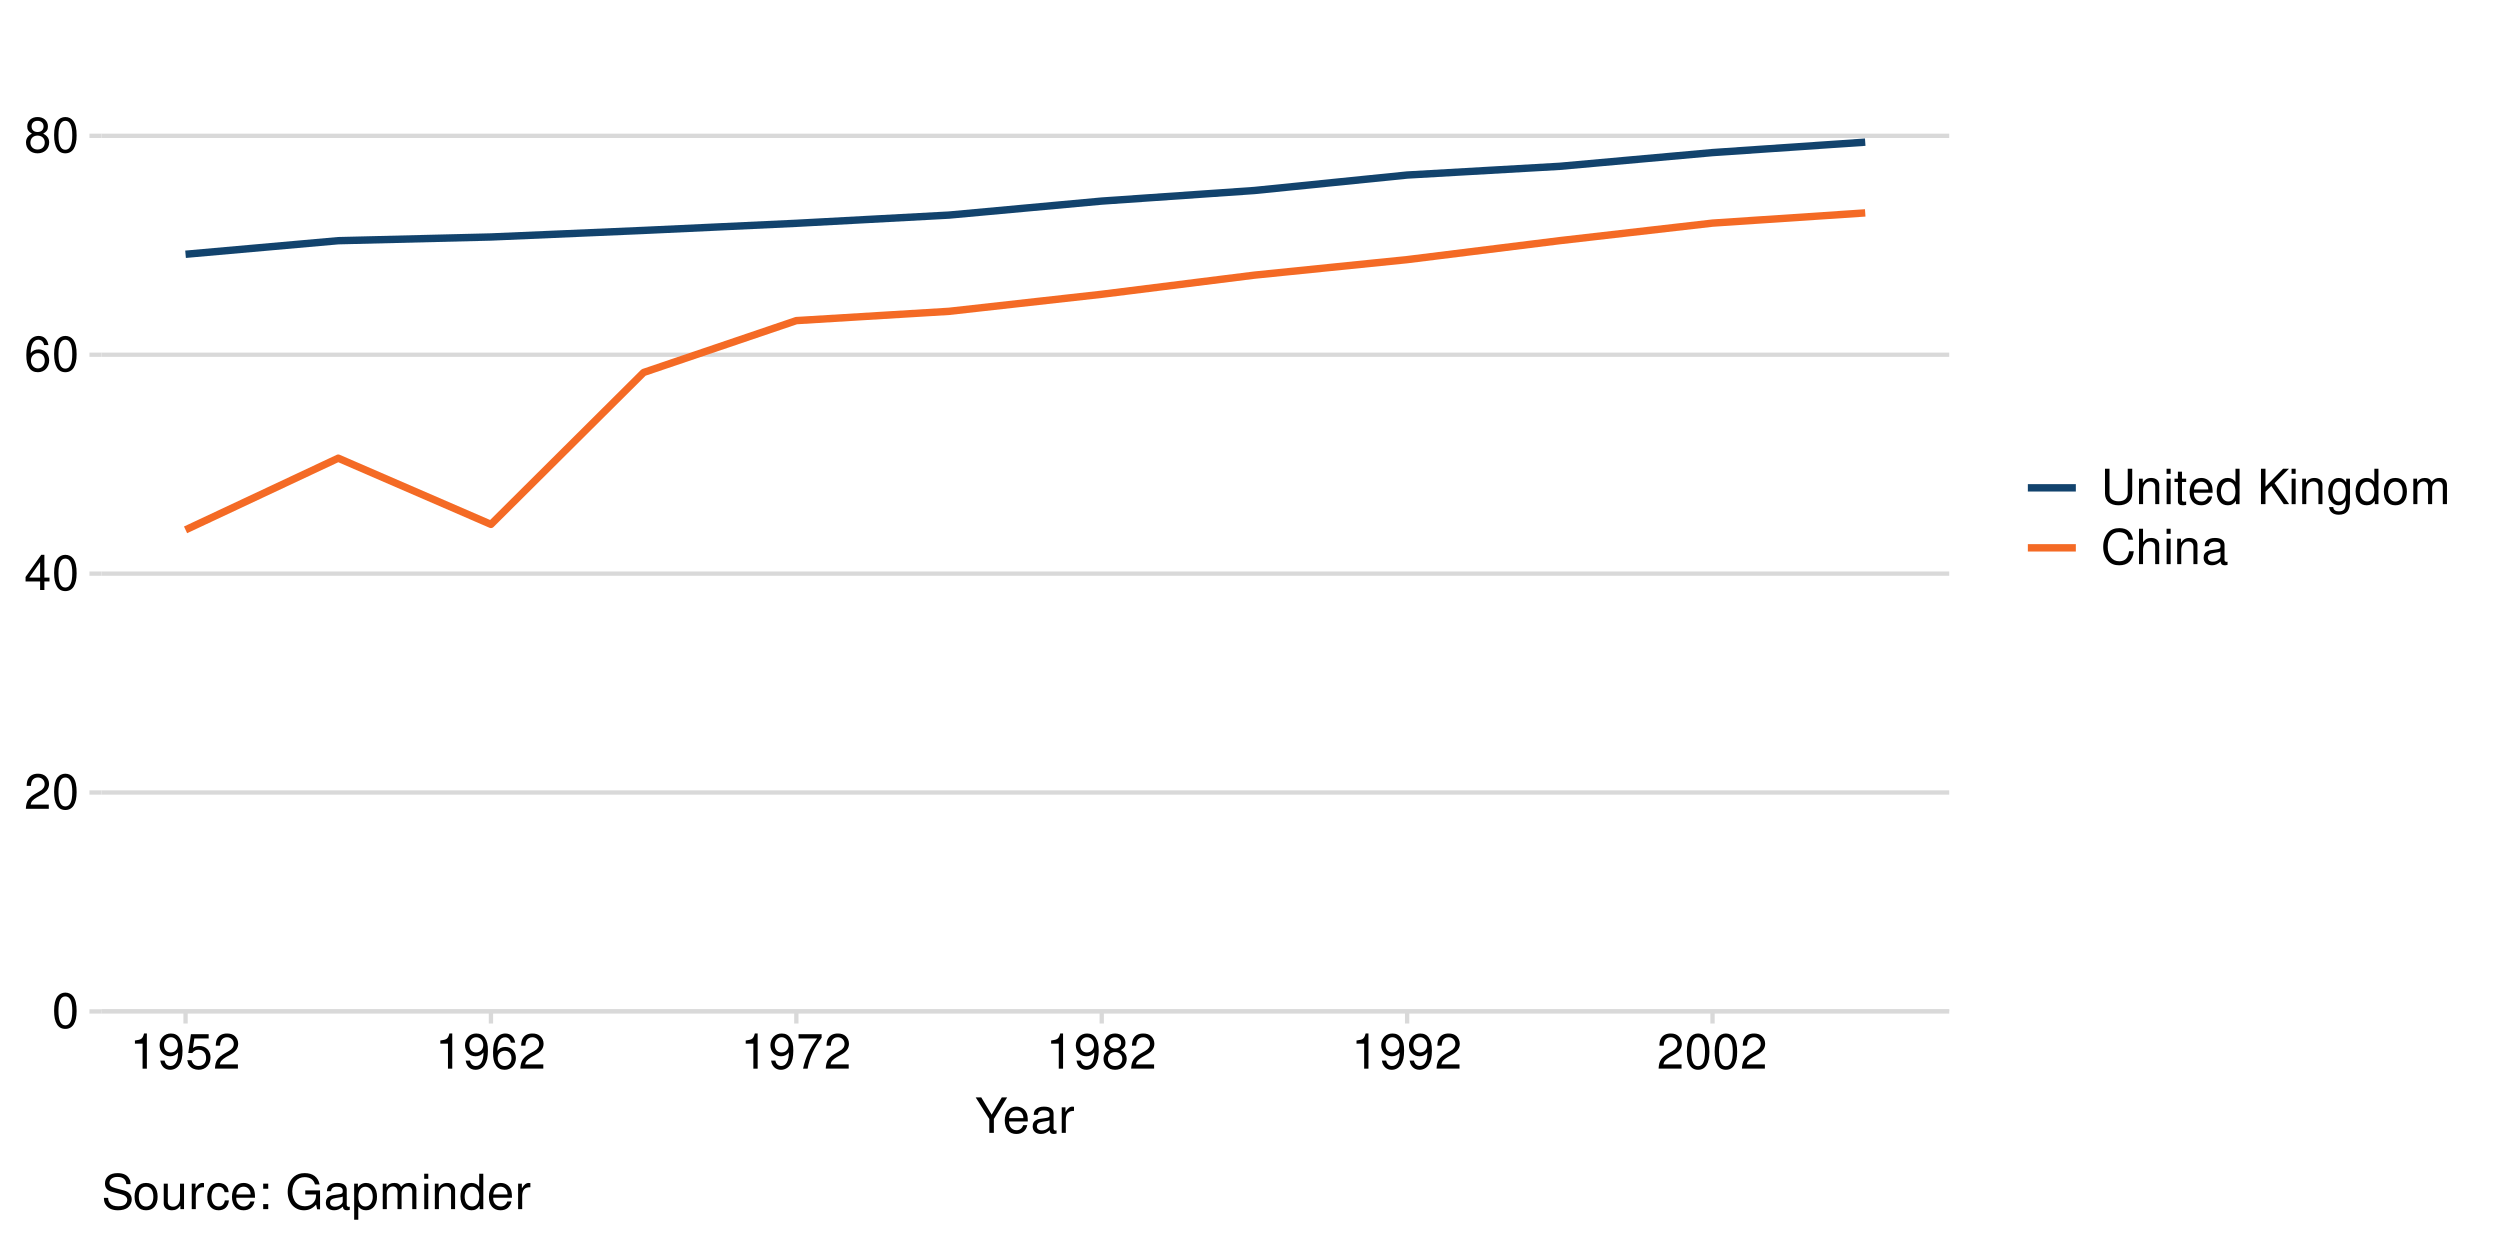
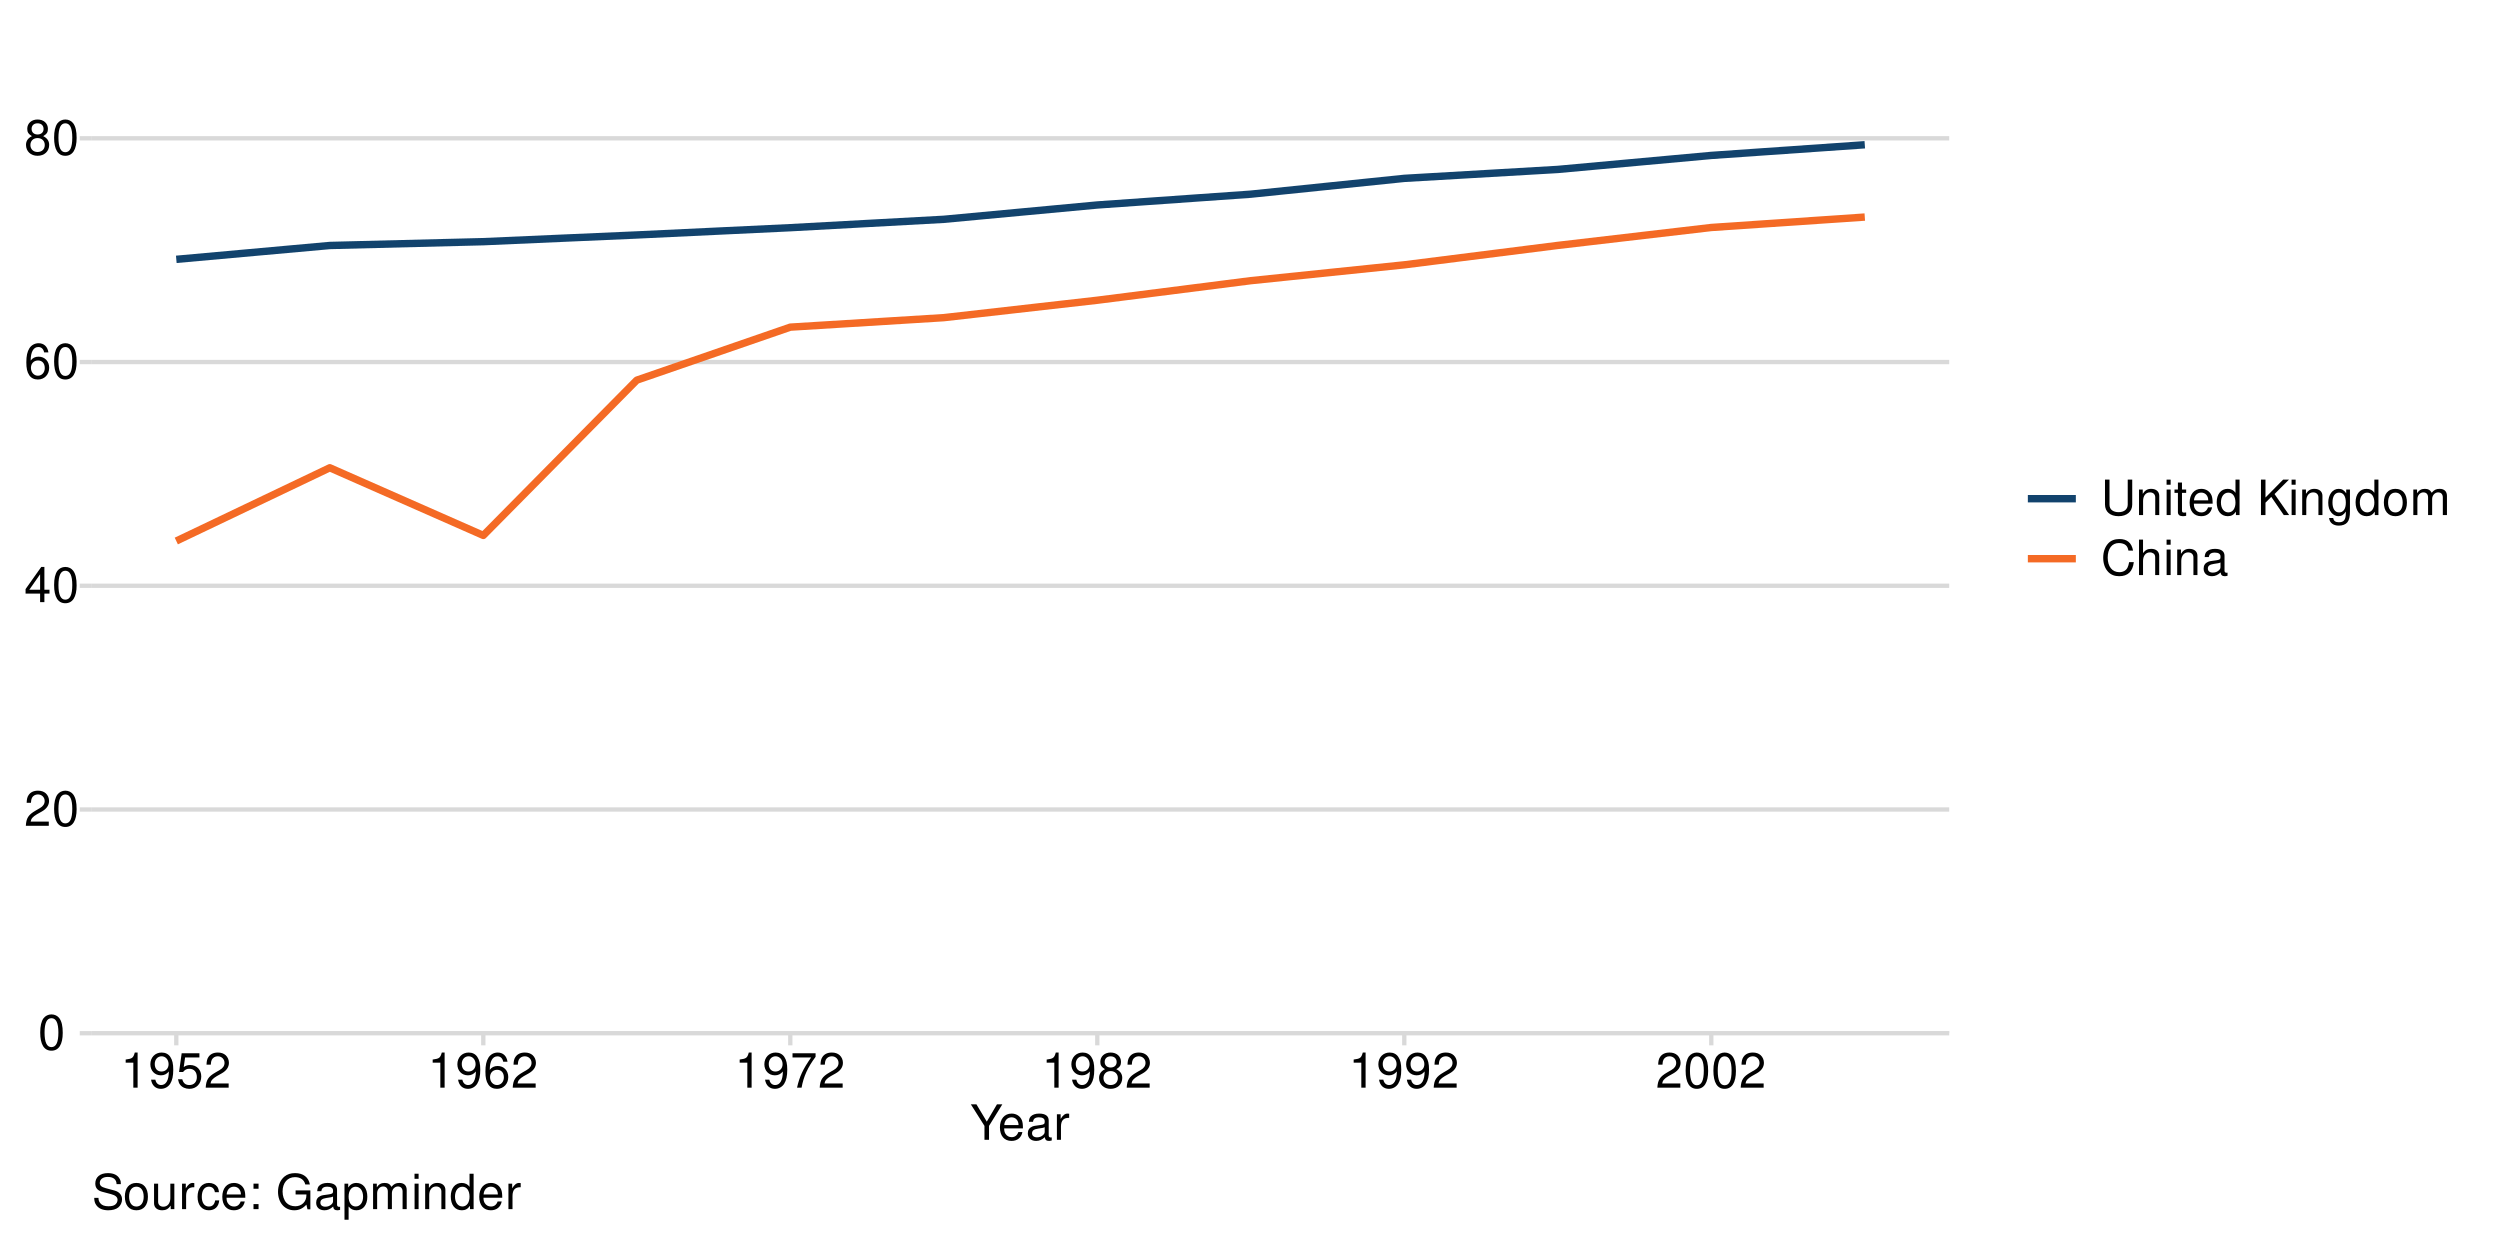
- <svg xmlns="http://www.w3.org/2000/svg" xmlns:xlink="http://www.w3.org/1999/xlink" width="720" height="360" viewBox="0 0 720 360">
+ <svg xmlns="http://www.w3.org/2000/svg" xmlns:xlink="http://www.w3.org/1999/xlink" width="720pt" height="360pt" viewBox="0 0 720 360">
  <defs>
    <g>
      <g id="glyph-0-0">
        <path d="M 3.844 -10.125 C 2.922 -10.125 2.094 -9.703 1.562 -9.016 C 0.922 -8.125 0.609 -6.781 0.609 -4.906 C 0.609 -1.484 1.719 0.328 3.844 0.328 C 5.953 0.328 7.094 -1.484 7.094 -4.812 C 7.094 -6.781 6.797 -8.094 6.125 -9.016 C 5.609 -9.719 4.781 -10.125 3.844 -10.125 Z M 3.844 -9.031 C 5.188 -9.031 5.844 -7.672 5.844 -4.922 C 5.844 -2.047 5.188 -0.703 3.828 -0.703 C 2.516 -0.703 1.859 -2.094 1.859 -4.891 C 1.859 -7.672 2.516 -9.031 3.844 -9.031 Z M 3.844 -9.031 " />
      </g>
      <g id="glyph-0-1">
        <path d="M 7.078 -1.219 L 1.859 -1.219 C 1.984 -2.062 2.438 -2.594 3.656 -3.328 L 5.047 -4.109 C 6.438 -4.891 7.156 -5.922 7.156 -7.172 C 7.156 -8.016 6.812 -8.797 6.234 -9.344 C 5.641 -9.875 4.906 -10.125 3.969 -10.125 C 2.719 -10.125 1.781 -9.672 1.234 -8.812 C 0.875 -8.281 0.734 -7.641 0.703 -6.625 L 1.938 -6.625 C 1.969 -7.312 2.062 -7.719 2.219 -8.047 C 2.547 -8.672 3.188 -9.047 3.938 -9.047 C 5.047 -9.047 5.891 -8.234 5.891 -7.141 C 5.891 -6.328 5.438 -5.625 4.547 -5.125 L 3.266 -4.375 C 1.188 -3.172 0.594 -2.219 0.469 -0.016 L 7.078 -0.016 Z M 7.078 -1.219 " />
      </g>
      <g id="glyph-0-2">
        <path d="M 4.578 -2.453 L 4.578 0 L 5.812 0 L 5.812 -2.453 L 7.281 -2.453 L 7.281 -3.562 L 5.812 -3.562 L 5.812 -10.125 L 4.906 -10.125 L 0.391 -3.75 L 0.391 -2.453 Z M 4.578 -3.562 L 1.469 -3.562 L 4.578 -8.016 Z M 4.578 -3.562 " />
      </g>
      <g id="glyph-0-3">
        <path d="M 6.969 -7.484 C 6.734 -9.141 5.672 -10.125 4.156 -10.125 C 3.062 -10.125 2.094 -9.594 1.5 -8.688 C 0.875 -7.688 0.609 -6.453 0.609 -4.625 C 0.609 -2.906 0.844 -1.828 1.438 -0.938 C 1.969 -0.109 2.844 0.328 3.938 0.328 C 5.828 0.328 7.188 -1.094 7.188 -3.062 C 7.188 -4.922 5.922 -6.25 4.141 -6.25 C 3.156 -6.25 2.391 -5.875 1.859 -5.141 C 1.875 -7.641 2.656 -9.031 4.078 -9.031 C 4.938 -9.031 5.547 -8.469 5.734 -7.484 Z M 3.984 -5.156 C 5.188 -5.156 5.922 -4.312 5.922 -2.969 C 5.922 -1.688 5.078 -0.766 3.953 -0.766 C 2.797 -0.766 1.938 -1.734 1.938 -3.031 C 1.938 -4.281 2.766 -5.156 3.984 -5.156 Z M 3.984 -5.156 " />
      </g>
      <g id="glyph-0-4">
        <path d="M 5.469 -5.328 C 6.516 -5.969 6.828 -6.469 6.828 -7.422 C 6.828 -9.016 5.609 -10.125 3.844 -10.125 C 2.094 -10.125 0.875 -9.016 0.875 -7.438 C 0.875 -6.469 1.188 -5.984 2.219 -5.328 C 1.078 -4.766 0.516 -3.938 0.516 -2.812 C 0.516 -0.969 1.875 0.328 3.844 0.328 C 5.812 0.328 7.188 -0.969 7.188 -2.812 C 7.188 -3.938 6.625 -4.766 5.469 -5.328 Z M 3.844 -9.031 C 4.906 -9.031 5.578 -8.406 5.578 -7.391 C 5.578 -6.438 4.891 -5.812 3.844 -5.812 C 2.797 -5.812 2.125 -6.438 2.125 -7.422 C 2.125 -8.406 2.797 -9.031 3.844 -9.031 Z M 3.844 -4.781 C 5.078 -4.781 5.922 -3.969 5.922 -2.781 C 5.922 -1.562 5.094 -0.766 3.828 -0.766 C 2.625 -0.766 1.781 -1.594 1.781 -2.766 C 1.781 -3.969 2.609 -4.781 3.844 -4.781 Z M 3.844 -4.781 " />
      </g>
      <g id="glyph-0-5">
        <path d="M 3.625 -7.203 L 3.625 0 L 4.859 0 L 4.859 -10.125 L 4.047 -10.125 C 3.609 -8.562 3.328 -8.359 1.422 -8.109 L 1.422 -7.203 Z M 3.625 -7.203 " />
      </g>
      <g id="glyph-0-6">
        <path d="M 0.734 -2.312 C 0.984 -0.656 2.047 0.328 3.562 0.328 C 4.656 0.328 5.641 -0.203 6.234 -1.125 C 6.844 -2.109 7.125 -3.344 7.125 -5.188 C 7.125 -6.891 6.875 -7.969 6.281 -8.859 C 5.734 -9.688 4.875 -10.125 3.781 -10.125 C 1.891 -10.125 0.531 -8.703 0.531 -6.75 C 0.531 -4.891 1.797 -3.562 3.578 -3.562 C 4.516 -3.562 5.219 -3.906 5.859 -4.672 C 5.844 -2.156 5.047 -0.766 3.641 -0.766 C 2.766 -0.766 2.172 -1.328 1.969 -2.312 Z M 3.766 -9.047 C 4.906 -9.047 5.781 -8.078 5.781 -6.781 C 5.781 -5.531 4.938 -4.656 3.719 -4.656 C 2.531 -4.656 1.797 -5.5 1.797 -6.844 C 1.797 -8.125 2.625 -9.047 3.766 -9.047 Z M 3.766 -9.047 " />
      </g>
      <g id="glyph-0-7">
        <path d="M 6.656 -9.922 L 1.547 -9.922 L 0.797 -4.516 L 1.938 -4.516 C 2.5 -5.203 2.984 -5.453 3.766 -5.453 C 5.094 -5.453 5.922 -4.531 5.922 -3.062 C 5.922 -1.641 5.094 -0.766 3.75 -0.766 C 2.672 -0.766 2.016 -1.312 1.719 -2.438 L 0.484 -2.438 C 0.656 -1.625 0.797 -1.234 1.094 -0.875 C 1.656 -0.109 2.656 0.328 3.781 0.328 C 5.781 0.328 7.188 -1.141 7.188 -3.234 C 7.188 -5.188 5.875 -6.531 3.969 -6.531 C 3.281 -6.531 2.719 -6.359 2.141 -5.938 L 2.531 -8.703 L 6.656 -8.703 Z M 6.656 -9.922 " />
      </g>
      <g id="glyph-0-8">
        <path d="M 7.281 -9.922 L 0.641 -9.922 L 0.641 -8.703 L 6 -8.703 C 3.641 -5.328 2.672 -3.266 1.938 0 L 3.25 0 C 3.797 -3.172 5.047 -5.906 7.281 -8.891 Z M 7.281 -9.922 " />
      </g>
      <g id="glyph-0-9">
        <path d="M 5.422 -4 L 9.25 -10.203 L 7.703 -10.203 L 4.781 -5.234 L 1.797 -10.203 L 0.188 -10.203 L 4.109 -4 L 4.109 0 L 5.422 0 Z M 5.422 -4 " />
      </g>
      <g id="glyph-0-10">
        <path d="M 7.188 -3.281 C 7.188 -4.391 7.094 -5.062 6.891 -5.609 C 6.406 -6.812 5.297 -7.547 3.922 -7.547 C 1.875 -7.547 0.562 -5.984 0.562 -3.562 C 0.562 -1.141 1.812 0.328 3.891 0.328 C 5.578 0.328 6.734 -0.625 7.031 -2.219 L 5.859 -2.219 C 5.531 -1.266 4.875 -0.75 3.938 -0.75 C 3.188 -0.75 2.562 -1.094 2.172 -1.703 C 1.891 -2.125 1.797 -2.547 1.781 -3.281 Z M 1.812 -4.234 C 1.906 -5.594 2.734 -6.469 3.906 -6.469 C 5.094 -6.469 5.922 -5.547 5.922 -4.234 Z M 1.812 -4.234 " />
      </g>
      <g id="glyph-0-11">
        <path d="M 7.484 -0.688 C 7.359 -0.656 7.312 -0.656 7.234 -0.656 C 6.828 -0.656 6.609 -0.875 6.609 -1.234 L 6.609 -5.547 C 6.609 -6.844 5.656 -7.547 3.844 -7.547 C 2.766 -7.547 1.922 -7.234 1.406 -6.688 C 1.078 -6.312 0.938 -5.891 0.906 -5.172 L 2.094 -5.172 C 2.188 -6.062 2.719 -6.469 3.812 -6.469 C 4.875 -6.469 5.453 -6.078 5.453 -5.375 L 5.453 -5.062 C 5.438 -4.562 5.188 -4.375 4.234 -4.25 C 2.578 -4.047 2.328 -3.984 1.875 -3.812 C 1.016 -3.438 0.594 -2.797 0.594 -1.844 C 0.594 -0.516 1.516 0.328 3 0.328 C 3.922 0.328 4.656 0 5.484 -0.75 C 5.578 0 5.938 0.328 6.688 0.328 C 6.938 0.328 7.094 0.297 7.484 0.203 Z M 5.453 -2.312 C 5.453 -1.922 5.328 -1.688 4.984 -1.359 C 4.516 -0.922 3.938 -0.703 3.25 -0.703 C 2.344 -0.703 1.812 -1.141 1.812 -1.875 C 1.812 -2.641 2.312 -3.031 3.562 -3.219 C 4.812 -3.391 5.047 -3.438 5.453 -3.625 Z M 5.453 -2.312 " />
      </g>
      <g id="glyph-0-12">
        <path d="M 0.969 -7.344 L 0.969 0 L 2.141 0 L 2.141 -3.812 C 2.156 -5.578 2.891 -6.359 4.5 -6.312 L 4.5 -7.5 C 4.297 -7.531 4.188 -7.547 4.047 -7.547 C 3.297 -7.547 2.719 -7.094 2.047 -6 L 2.047 -7.344 Z M 0.969 -7.344 " />
      </g>
      <g id="glyph-0-13">
        <path d="M 7.734 -10.203 L 7.734 -3.031 C 7.734 -1.672 6.734 -0.828 5.094 -0.828 C 4.344 -0.828 3.719 -1.016 3.234 -1.359 C 2.734 -1.75 2.484 -2.266 2.484 -3.031 L 2.484 -10.203 L 1.188 -10.203 L 1.188 -3.031 C 1.188 -0.969 2.672 0.328 5.094 0.328 C 7.484 0.328 9.031 -1 9.031 -3.031 L 9.031 -10.203 Z M 7.734 -10.203 " />
      </g>
      <g id="glyph-0-14">
        <path d="M 0.984 -7.344 L 0.984 0 L 2.156 0 L 2.156 -4.047 C 2.156 -5.547 2.938 -6.531 4.141 -6.531 C 5.062 -6.531 5.656 -5.969 5.656 -5.078 L 5.656 0 L 6.812 0 L 6.812 -5.547 C 6.812 -6.766 5.906 -7.547 4.5 -7.547 C 3.406 -7.547 2.703 -7.125 2.062 -6.109 L 2.062 -7.344 Z M 0.984 -7.344 " />
      </g>
      <g id="glyph-0-15">
        <path d="M 2.094 -7.344 L 0.938 -7.344 L 0.938 0 L 2.094 0 Z M 2.094 -10.203 L 0.922 -10.203 L 0.922 -8.734 L 2.094 -8.734 Z M 2.094 -10.203 " />
      </g>
      <g id="glyph-0-16">
        <path d="M 3.562 -7.344 L 2.359 -7.344 L 2.359 -9.359 L 1.188 -9.359 L 1.188 -7.344 L 0.203 -7.344 L 0.203 -6.391 L 1.188 -6.391 L 1.188 -0.844 C 1.188 -0.078 1.688 0.328 2.609 0.328 C 2.906 0.328 3.156 0.297 3.562 0.219 L 3.562 -0.75 C 3.391 -0.719 3.234 -0.703 3 -0.703 C 2.484 -0.703 2.359 -0.844 2.359 -1.359 L 2.359 -6.391 L 3.562 -6.391 Z M 3.562 -7.344 " />
      </g>
      <g id="glyph-0-17">
        <path d="M 6.938 -10.203 L 5.766 -10.203 L 5.766 -6.406 C 5.281 -7.156 4.5 -7.547 3.516 -7.547 C 1.609 -7.547 0.359 -6.016 0.359 -3.688 C 0.359 -1.203 1.562 0.328 3.562 0.328 C 4.562 0.328 5.266 -0.062 5.891 -0.969 L 5.891 0 L 6.938 0 Z M 3.703 -6.453 C 4.969 -6.453 5.766 -5.344 5.766 -3.578 C 5.766 -1.891 4.953 -0.766 3.719 -0.766 C 2.438 -0.766 1.578 -1.906 1.578 -3.609 C 1.578 -5.312 2.438 -6.453 3.703 -6.453 Z M 3.703 -6.453 " />
      </g>
      <g id="glyph-0-18">
</g>
      <g id="glyph-0-19">
        <path d="M 2.406 -3.562 L 4.078 -5.234 L 7.672 0 L 9.219 0 L 5.016 -6.047 L 9.172 -10.203 L 7.484 -10.203 L 2.406 -5.047 L 2.406 -10.203 L 1.109 -10.203 L 1.109 0 L 2.406 0 Z M 2.406 -3.562 " />
      </g>
      <g id="glyph-0-20">
        <path d="M 5.656 -7.344 L 5.656 -6.266 C 5.062 -7.156 4.422 -7.547 3.5 -7.547 C 1.719 -7.547 0.484 -5.891 0.484 -3.547 C 0.484 -2.312 0.781 -1.406 1.406 -0.672 C 1.953 -0.031 2.656 0.328 3.422 0.328 C 4.297 0.328 4.922 -0.062 5.547 -1 L 5.547 -0.609 C 5.547 1.344 5 2.078 3.547 2.078 C 2.547 2.078 2.031 1.688 1.922 0.844 L 0.734 0.844 C 0.844 2.203 1.922 3.047 3.516 3.047 C 4.594 3.047 5.484 2.703 5.969 2.109 C 6.531 1.422 6.734 0.516 6.734 -1.203 L 6.734 -7.344 Z M 3.609 -6.469 C 4.844 -6.469 5.547 -5.438 5.547 -3.562 C 5.547 -1.797 4.828 -0.75 3.609 -0.75 C 2.406 -0.75 1.703 -1.812 1.703 -3.609 C 1.703 -5.406 2.406 -6.469 3.609 -6.469 Z M 3.609 -6.469 " />
      </g>
      <g id="glyph-0-21">
        <path d="M 3.812 -7.547 C 1.734 -7.547 0.5 -6.078 0.5 -3.609 C 0.5 -1.141 1.734 0.328 3.828 0.328 C 5.891 0.328 7.141 -1.141 7.141 -3.562 C 7.141 -6.109 5.938 -7.547 3.812 -7.547 Z M 3.828 -6.469 C 5.141 -6.469 5.922 -5.391 5.922 -3.562 C 5.922 -1.828 5.109 -0.75 3.828 -0.75 C 2.516 -0.75 1.719 -1.828 1.719 -3.609 C 1.719 -5.391 2.516 -6.469 3.828 -6.469 Z M 3.828 -6.469 " />
      </g>
      <g id="glyph-0-22">
        <path d="M 0.984 -7.344 L 0.984 0 L 2.156 0 L 2.156 -4.609 C 2.156 -5.672 2.922 -6.531 3.875 -6.531 C 4.75 -6.531 5.234 -5.984 5.234 -5.047 L 5.234 0 L 6.406 0 L 6.406 -4.609 C 6.406 -5.672 7.188 -6.531 8.141 -6.531 C 8.984 -6.531 9.484 -5.984 9.484 -5.047 L 9.484 0 L 10.672 0 L 10.672 -5.5 C 10.672 -6.812 9.906 -7.547 8.547 -7.547 C 7.562 -7.547 6.969 -7.25 6.281 -6.422 C 5.859 -7.203 5.266 -7.547 4.312 -7.547 C 3.328 -7.547 2.672 -7.188 2.062 -6.297 L 2.062 -7.344 Z M 0.984 -7.344 " />
      </g>
      <g id="glyph-0-23">
        <path d="M 9.266 -7.047 C 8.859 -9.281 7.578 -10.375 5.328 -10.375 C 3.969 -10.375 2.859 -9.938 2.094 -9.094 C 1.172 -8.094 0.672 -6.641 0.672 -4.984 C 0.672 -3.297 1.188 -1.859 2.141 -0.875 C 2.938 -0.062 3.953 0.328 5.281 0.328 C 7.766 0.328 9.172 -1.016 9.484 -3.719 L 8.141 -3.719 C 8.016 -3.031 7.875 -2.547 7.672 -2.141 C 7.25 -1.297 6.391 -0.828 5.297 -0.828 C 3.266 -0.828 1.969 -2.453 1.969 -5 C 1.969 -7.609 3.188 -9.219 5.188 -9.219 C 6 -9.219 6.781 -8.984 7.203 -8.578 C 7.578 -8.234 7.781 -7.812 7.938 -7.047 Z M 9.266 -7.047 " />
      </g>
      <g id="glyph-0-24">
        <path d="M 0.984 -10.203 L 0.984 0 L 2.141 0 L 2.141 -4.047 C 2.141 -5.547 2.922 -6.531 4.125 -6.531 C 4.516 -6.531 4.891 -6.406 5.172 -6.203 C 5.5 -5.953 5.641 -5.594 5.641 -5.078 L 5.641 0 L 6.797 0 L 6.797 -5.547 C 6.797 -6.781 5.922 -7.547 4.5 -7.547 C 3.453 -7.547 2.828 -7.219 2.141 -6.328 L 2.141 -10.203 Z M 0.984 -10.203 " />
      </g>
      <g id="glyph-0-25">
        <path d="M 8.344 -7.203 C 8.344 -7.906 8.297 -8.109 8.078 -8.578 C 7.516 -9.766 6.328 -10.375 4.609 -10.375 C 2.359 -10.375 0.984 -9.219 0.984 -7.375 C 0.984 -6.125 1.641 -5.344 2.984 -5 L 5.516 -4.328 C 6.812 -3.984 7.391 -3.469 7.391 -2.672 C 7.391 -2.125 7.094 -1.562 6.656 -1.266 C 6.266 -0.969 5.609 -0.828 4.781 -0.828 C 3.672 -0.828 2.922 -1.094 2.438 -1.688 C 2.062 -2.125 1.891 -2.625 1.906 -3.25 L 0.672 -3.25 C 0.688 -2.312 0.875 -1.688 1.281 -1.141 C 1.969 -0.172 3.156 0.328 4.703 0.328 C 5.922 0.328 6.922 0.047 7.578 -0.469 C 8.266 -1.016 8.688 -1.922 8.688 -2.797 C 8.688 -4.062 7.906 -4.984 6.531 -5.359 L 3.969 -6.047 C 2.734 -6.391 2.281 -6.781 2.281 -7.562 C 2.281 -8.594 3.188 -9.281 4.562 -9.281 C 6.188 -9.281 7.094 -8.547 7.109 -7.203 Z M 8.344 -7.203 " />
      </g>
      <g id="glyph-0-26">
        <path d="M 6.75 0 L 6.75 -7.344 L 5.594 -7.344 L 5.594 -3.172 C 5.594 -1.688 4.797 -0.703 3.578 -0.703 C 2.656 -0.703 2.078 -1.266 2.078 -2.141 L 2.078 -7.344 L 0.906 -7.344 L 0.906 -1.688 C 0.906 -0.469 1.812 0.328 3.25 0.328 C 4.328 0.328 5.016 -0.062 5.703 -1.016 L 5.703 0 Z M 6.75 0 " />
      </g>
      <g id="glyph-0-27">
        <path d="M 6.594 -4.875 C 6.531 -5.594 6.391 -6.047 6.109 -6.453 C 5.594 -7.141 4.719 -7.547 3.703 -7.547 C 1.703 -7.547 0.438 -5.984 0.438 -3.547 C 0.438 -1.172 1.688 0.328 3.688 0.328 C 5.438 0.328 6.531 -0.734 6.672 -2.516 L 5.5 -2.516 C 5.312 -1.344 4.703 -0.75 3.703 -0.75 C 2.422 -0.75 1.656 -1.812 1.656 -3.547 C 1.656 -5.375 2.406 -6.469 3.688 -6.469 C 4.656 -6.469 5.281 -5.891 5.422 -4.875 Z M 6.594 -4.875 " />
      </g>
      <g id="glyph-0-28">
        <path d="M 3 -1.453 L 1.547 -1.453 L 1.547 0 L 3 0 Z M 3 -7.344 L 1.547 -7.344 L 1.547 -5.875 L 3 -5.875 Z M 3 -7.344 " />
      </g>
      <g id="glyph-0-29">
        <path d="M 9.922 -5.391 L 5.672 -5.391 L 5.672 -4.234 L 8.781 -4.234 L 8.781 -3.969 C 8.781 -2.141 7.438 -0.828 5.578 -0.828 C 4.531 -0.828 3.594 -1.203 3 -1.859 C 2.328 -2.594 1.922 -3.812 1.922 -5.062 C 1.922 -7.578 3.344 -9.219 5.5 -9.219 C 7.062 -9.219 8.172 -8.422 8.453 -7.109 L 9.781 -7.109 C 9.422 -9.188 7.859 -10.375 5.516 -10.375 C 4.266 -10.375 3.266 -10.047 2.469 -9.391 C 1.281 -8.406 0.609 -6.828 0.609 -5 C 0.609 -1.859 2.531 0.328 5.297 0.328 C 6.672 0.328 7.766 -0.203 8.781 -1.297 L 9.094 0.062 L 9.922 0.062 Z M 9.922 -5.391 " />
      </g>
      <g id="glyph-0-30">
        <path d="M 0.75 3.047 L 1.938 3.047 L 1.938 -0.766 C 2.547 -0.016 3.234 0.328 4.188 0.328 C 6.094 0.328 7.328 -1.203 7.328 -3.547 C 7.328 -6 6.125 -7.547 4.172 -7.547 C 3.172 -7.547 2.375 -7.094 1.828 -6.234 L 1.828 -7.344 L 0.75 -7.344 Z M 3.969 -6.453 C 5.266 -6.453 6.109 -5.312 6.109 -3.562 C 6.109 -1.906 5.25 -0.766 3.969 -0.766 C 2.734 -0.766 1.938 -1.891 1.938 -3.609 C 1.938 -5.328 2.734 -6.453 3.969 -6.453 Z M 3.969 -6.453 " />
      </g>
    </g>
    <clipPath id="clip-0">
-       <path clip-rule="nonzero" d="M 29.25 290 L 561.371 290 L 561.371 291.289 L 29.25 291.289 Z M 29.25 290 " />
+       <path clip-rule="nonzero" d="M 26.461 296 L 561.371 296 L 561.371 297.562 L 26.461 297.562 Z M 26.461 296 " />
    </clipPath>
    <clipPath id="clip-1">
-       <path clip-rule="nonzero" d="M 29.25 227 L 561.371 227 L 561.371 229 L 29.25 229 Z M 29.25 227 " />
+       <path clip-rule="nonzero" d="M 26.461 232 L 561.371 232 L 561.371 234 L 26.461 234 Z M 26.461 232 " />
    </clipPath>
    <clipPath id="clip-2">
-       <path clip-rule="nonzero" d="M 29.25 164 L 561.371 164 L 561.371 166 L 29.25 166 Z M 29.25 164 " />
+       <path clip-rule="nonzero" d="M 26.461 168 L 561.371 168 L 561.371 170 L 26.461 170 Z M 26.461 168 " />
    </clipPath>
    <clipPath id="clip-3">
-       <path clip-rule="nonzero" d="M 29.25 101 L 561.371 101 L 561.371 103 L 29.25 103 Z M 29.25 101 " />
+       <path clip-rule="nonzero" d="M 26.461 103 L 561.371 103 L 561.371 105 L 26.461 105 Z M 26.461 103 " />
    </clipPath>
    <clipPath id="clip-4">
-       <path clip-rule="nonzero" d="M 29.25 38 L 561.371 38 L 561.371 40 L 29.25 40 Z M 29.25 38 " />
+       <path clip-rule="nonzero" d="M 26.461 39 L 561.371 39 L 561.371 41 L 26.461 41 Z M 26.461 39 " />
    </clipPath>
  </defs>
  <rect x="-72" y="-36" width="864" height="432" fill="rgb(100%, 100%, 100%)" fill-opacity="1" />
  <rect x="-72" y="-36" width="864" height="432" fill="rgb(100%, 100%, 100%)" fill-opacity="1" />
  <path fill="none" stroke-width="1.245" stroke-linecap="round" stroke-linejoin="round" stroke="rgb(100%, 100%, 100%)" stroke-opacity="1" stroke-miterlimit="10" d="M 0 360 L 720 360 L 720 0 L 0 0 Z M 0 360 " />
  <g clip-path="url(#clip-0)">
-     <path fill="none" stroke-width="1.245" stroke-linecap="butt" stroke-linejoin="round" stroke="rgb(85.098%, 85.098%, 85.098%)" stroke-opacity="1" stroke-miterlimit="10" d="M 29.25 291.289 L 561.371 291.289 " />
+     <path fill="none" stroke-width="1.245" stroke-linecap="butt" stroke-linejoin="round" stroke="rgb(85.098%, 85.098%, 85.098%)" stroke-opacity="1" stroke-miterlimit="10" d="M 26.461 297.566 L 561.371 297.566 " />
  </g>
  <g clip-path="url(#clip-1)">
-     <path fill="none" stroke-width="1.245" stroke-linecap="butt" stroke-linejoin="round" stroke="rgb(85.098%, 85.098%, 85.098%)" stroke-opacity="1" stroke-miterlimit="10" d="M 29.25 228.246 L 561.371 228.246 " />
+     <path fill="none" stroke-width="1.245" stroke-linecap="butt" stroke-linejoin="round" stroke="rgb(85.098%, 85.098%, 85.098%)" stroke-opacity="1" stroke-miterlimit="10" d="M 26.461 233.133 L 561.371 233.133 " />
  </g>
  <g clip-path="url(#clip-2)">
-     <path fill="none" stroke-width="1.245" stroke-linecap="butt" stroke-linejoin="round" stroke="rgb(85.098%, 85.098%, 85.098%)" stroke-opacity="1" stroke-miterlimit="10" d="M 29.25 165.207 L 561.371 165.207 " />
+     <path fill="none" stroke-width="1.245" stroke-linecap="butt" stroke-linejoin="round" stroke="rgb(85.098%, 85.098%, 85.098%)" stroke-opacity="1" stroke-miterlimit="10" d="M 26.461 168.699 L 561.371 168.699 " />
  </g>
  <g clip-path="url(#clip-3)">
-     <path fill="none" stroke-width="1.245" stroke-linecap="butt" stroke-linejoin="round" stroke="rgb(85.098%, 85.098%, 85.098%)" stroke-opacity="1" stroke-miterlimit="10" d="M 29.25 102.164 L 561.371 102.164 " />
+     <path fill="none" stroke-width="1.245" stroke-linecap="butt" stroke-linejoin="round" stroke="rgb(85.098%, 85.098%, 85.098%)" stroke-opacity="1" stroke-miterlimit="10" d="M 26.461 104.266 L 561.371 104.266 " />
  </g>
  <g clip-path="url(#clip-4)">
-     <path fill="none" stroke-width="1.245" stroke-linecap="butt" stroke-linejoin="round" stroke="rgb(85.098%, 85.098%, 85.098%)" stroke-opacity="1" stroke-miterlimit="10" d="M 29.25 39.125 L 561.371 39.125 " />
-   </g>
-   <path fill="none" stroke-width="2.134" stroke-linecap="butt" stroke-linejoin="round" stroke="rgb(7.059%, 26.275%, 42.745%)" stroke-opacity="1" stroke-miterlimit="10" d="M 53.438 73.23 L 97.414 69.32 L 141.391 68.25 L 185.367 66.359 L 229.344 64.309 L 273.324 61.945 L 317.301 57.91 L 361.277 54.863 L 405.254 50.41 L 449.23 47.895 L 493.207 43.945 L 537.184 40.938 " />
-   <path fill="none" stroke-width="2.134" stroke-linecap="butt" stroke-linejoin="round" stroke="rgb(95.686%, 41.569%, 14.51%)" stroke-opacity="1" stroke-miterlimit="10" d="M 53.438 152.598 L 97.414 131.957 L 141.391 151.02 L 185.367 107.27 L 229.344 92.336 L 273.324 89.66 L 317.301 84.75 L 361.277 79.238 L 405.254 74.773 L 449.23 69.301 L 493.207 64.254 L 537.184 61.312 " />
-   <g fill="rgb(0%, 0%, 0%)" fill-opacity="1">
-     <use xlink:href="#glyph-0-0" x="14.973" y="295.995" />
-   </g>
-   <g fill="rgb(0%, 0%, 0%)" fill-opacity="1">
-     <use xlink:href="#glyph-0-1" x="6.973" y="232.952" />
-     <use xlink:href="#glyph-0-0" x="14.973" y="232.952" />
-   </g>
-   <g fill="rgb(0%, 0%, 0%)" fill-opacity="1">
-     <use xlink:href="#glyph-0-2" x="6.973" y="169.913" />
-     <use xlink:href="#glyph-0-0" x="14.973" y="169.913" />
-   </g>
-   <g fill="rgb(0%, 0%, 0%)" fill-opacity="1">
-     <use xlink:href="#glyph-0-3" x="6.973" y="106.87" />
-     <use xlink:href="#glyph-0-0" x="14.973" y="106.87" />
-   </g>
-   <g fill="rgb(0%, 0%, 0%)" fill-opacity="1">
-     <use xlink:href="#glyph-0-4" x="6.973" y="43.831" />
-     <use xlink:href="#glyph-0-0" x="14.973" y="43.831" />
-   </g>
-   <path fill="none" stroke-width="1.245" stroke-linecap="butt" stroke-linejoin="round" stroke="rgb(85.098%, 85.098%, 85.098%)" stroke-opacity="1" stroke-miterlimit="10" d="M 25.762 291.289 L 29.25 291.289 " />
-   <path fill="none" stroke-width="1.245" stroke-linecap="butt" stroke-linejoin="round" stroke="rgb(85.098%, 85.098%, 85.098%)" stroke-opacity="1" stroke-miterlimit="10" d="M 25.762 228.246 L 29.25 228.246 " />
-   <path fill="none" stroke-width="1.245" stroke-linecap="butt" stroke-linejoin="round" stroke="rgb(85.098%, 85.098%, 85.098%)" stroke-opacity="1" stroke-miterlimit="10" d="M 25.762 165.207 L 29.25 165.207 " />
-   <path fill="none" stroke-width="1.245" stroke-linecap="butt" stroke-linejoin="round" stroke="rgb(85.098%, 85.098%, 85.098%)" stroke-opacity="1" stroke-miterlimit="10" d="M 25.762 102.164 L 29.25 102.164 " />
-   <path fill="none" stroke-width="1.245" stroke-linecap="butt" stroke-linejoin="round" stroke="rgb(85.098%, 85.098%, 85.098%)" stroke-opacity="1" stroke-miterlimit="10" d="M 25.762 39.125 L 29.25 39.125 " />
-   <path fill="none" stroke-width="1.245" stroke-linecap="butt" stroke-linejoin="round" stroke="rgb(85.098%, 85.098%, 85.098%)" stroke-opacity="1" stroke-miterlimit="10" d="M 29.25 291.289 L 561.371 291.289 " />
-   <path fill="none" stroke-width="1.245" stroke-linecap="butt" stroke-linejoin="round" stroke="rgb(85.098%, 85.098%, 85.098%)" stroke-opacity="1" stroke-miterlimit="10" d="M 53.438 294.777 L 53.438 291.289 " />
-   <path fill="none" stroke-width="1.245" stroke-linecap="butt" stroke-linejoin="round" stroke="rgb(85.098%, 85.098%, 85.098%)" stroke-opacity="1" stroke-miterlimit="10" d="M 141.391 294.777 L 141.391 291.289 " />
-   <path fill="none" stroke-width="1.245" stroke-linecap="butt" stroke-linejoin="round" stroke="rgb(85.098%, 85.098%, 85.098%)" stroke-opacity="1" stroke-miterlimit="10" d="M 229.344 294.777 L 229.344 291.289 " />
-   <path fill="none" stroke-width="1.245" stroke-linecap="butt" stroke-linejoin="round" stroke="rgb(85.098%, 85.098%, 85.098%)" stroke-opacity="1" stroke-miterlimit="10" d="M 317.301 294.777 L 317.301 291.289 " />
-   <path fill="none" stroke-width="1.245" stroke-linecap="butt" stroke-linejoin="round" stroke="rgb(85.098%, 85.098%, 85.098%)" stroke-opacity="1" stroke-miterlimit="10" d="M 405.254 294.777 L 405.254 291.289 " />
-   <path fill="none" stroke-width="1.245" stroke-linecap="butt" stroke-linejoin="round" stroke="rgb(85.098%, 85.098%, 85.098%)" stroke-opacity="1" stroke-miterlimit="10" d="M 493.207 294.777 L 493.207 291.289 " />
-   <g fill="rgb(0%, 0%, 0%)" fill-opacity="1">
-     <use xlink:href="#glyph-0-5" x="37.438" y="307.772" />
-     <use xlink:href="#glyph-0-6" x="45.438" y="307.772" />
-     <use xlink:href="#glyph-0-7" x="53.438" y="307.772" />
-     <use xlink:href="#glyph-0-1" x="61.438" y="307.772" />
-   </g>
-   <g fill="rgb(0%, 0%, 0%)" fill-opacity="1">
-     <use xlink:href="#glyph-0-5" x="125.391" y="307.772" />
-     <use xlink:href="#glyph-0-6" x="133.391" y="307.772" />
-     <use xlink:href="#glyph-0-3" x="141.391" y="307.772" />
-     <use xlink:href="#glyph-0-1" x="149.391" y="307.772" />
-   </g>
-   <g fill="rgb(0%, 0%, 0%)" fill-opacity="1">
-     <use xlink:href="#glyph-0-5" x="213.344" y="307.772" />
-     <use xlink:href="#glyph-0-6" x="221.344" y="307.772" />
-     <use xlink:href="#glyph-0-8" x="229.344" y="307.772" />
-     <use xlink:href="#glyph-0-1" x="237.344" y="307.772" />
-   </g>
-   <g fill="rgb(0%, 0%, 0%)" fill-opacity="1">
-     <use xlink:href="#glyph-0-5" x="301.301" y="307.772" />
-     <use xlink:href="#glyph-0-6" x="309.301" y="307.772" />
-     <use xlink:href="#glyph-0-4" x="317.301" y="307.772" />
-     <use xlink:href="#glyph-0-1" x="325.301" y="307.772" />
-   </g>
-   <g fill="rgb(0%, 0%, 0%)" fill-opacity="1">
-     <use xlink:href="#glyph-0-5" x="389.254" y="307.772" />
-     <use xlink:href="#glyph-0-6" x="397.254" y="307.772" />
-     <use xlink:href="#glyph-0-6" x="405.254" y="307.772" />
-     <use xlink:href="#glyph-0-1" x="413.254" y="307.772" />
-   </g>
-   <g fill="rgb(0%, 0%, 0%)" fill-opacity="1">
-     <use xlink:href="#glyph-0-1" x="477.207" y="307.772" />
-     <use xlink:href="#glyph-0-0" x="485.207" y="307.772" />
-     <use xlink:href="#glyph-0-0" x="493.207" y="307.772" />
-     <use xlink:href="#glyph-0-1" x="501.207" y="307.772" />
-   </g>
-   <g fill="rgb(0%, 0%, 0%)" fill-opacity="1">
-     <use xlink:href="#glyph-0-9" x="280.812" y="326.257" />
-     <use xlink:href="#glyph-0-10" x="288.812" y="326.257" />
-     <use xlink:href="#glyph-0-11" x="296.812" y="326.257" />
-     <use xlink:href="#glyph-0-12" x="304.812" y="326.257" />
-   </g>
-   <path fill-rule="nonzero" fill="rgb(100%, 100%, 100%)" fill-opacity="1" d="M 575.32 173.387 L 713.027 173.387 L 713.027 124.879 L 575.32 124.879 Z M 575.32 173.387 " />
-   <path fill="none" stroke-width="2.134" stroke-linecap="butt" stroke-linejoin="round" stroke="rgb(7.059%, 26.275%, 42.745%)" stroke-opacity="1" stroke-miterlimit="10" d="M 584.02 140.492 L 597.844 140.492 " />
-   <path fill="none" stroke-width="2.134" stroke-linecap="butt" stroke-linejoin="round" stroke="rgb(95.686%, 41.569%, 14.51%)" stroke-opacity="1" stroke-miterlimit="10" d="M 584.02 157.77 L 597.844 157.77 " />
-   <g fill="rgb(0%, 0%, 0%)" fill-opacity="1">
-     <use xlink:href="#glyph-0-13" x="605.051" y="145.198" />
-     <use xlink:href="#glyph-0-14" x="615.051" y="145.198" />
-     <use xlink:href="#glyph-0-15" x="623.051" y="145.198" />
-     <use xlink:href="#glyph-0-16" x="626.051" y="145.198" />
-     <use xlink:href="#glyph-0-10" x="630.051" y="145.198" />
-     <use xlink:href="#glyph-0-17" x="638.051" y="145.198" />
-     <use xlink:href="#glyph-0-18" x="646.051" y="145.198" />
-     <use xlink:href="#glyph-0-19" x="650.051" y="145.198" />
-     <use xlink:href="#glyph-0-15" x="659.051" y="145.198" />
-     <use xlink:href="#glyph-0-14" x="662.051" y="145.198" />
-     <use xlink:href="#glyph-0-20" x="670.051" y="145.198" />
-     <use xlink:href="#glyph-0-17" x="678.051" y="145.198" />
-     <use xlink:href="#glyph-0-21" x="686.051" y="145.198" />
-     <use xlink:href="#glyph-0-22" x="694.051" y="145.198" />
-   </g>
-   <g fill="rgb(0%, 0%, 0%)" fill-opacity="1">
-     <use xlink:href="#glyph-0-23" x="605.051" y="162.476" />
-     <use xlink:href="#glyph-0-24" x="615.051" y="162.476" />
-     <use xlink:href="#glyph-0-15" x="623.051" y="162.476" />
-     <use xlink:href="#glyph-0-14" x="626.051" y="162.476" />
-     <use xlink:href="#glyph-0-11" x="634.051" y="162.476" />
-   </g>
-   <g fill="rgb(0%, 0%, 0%)" fill-opacity="1">
-     <use xlink:href="#glyph-0-25" x="29.25" y="348.233" />
-     <use xlink:href="#glyph-0-21" x="38.25" y="348.233" />
-     <use xlink:href="#glyph-0-26" x="46.25" y="348.233" />
-     <use xlink:href="#glyph-0-12" x="54.25" y="348.233" />
-     <use xlink:href="#glyph-0-27" x="59.25" y="348.233" />
-     <use xlink:href="#glyph-0-10" x="66.25" y="348.233" />
-     <use xlink:href="#glyph-0-28" x="74.25" y="348.233" />
-     <use xlink:href="#glyph-0-18" x="78.25" y="348.233" />
-     <use xlink:href="#glyph-0-29" x="82.25" y="348.233" />
-     <use xlink:href="#glyph-0-11" x="93.25" y="348.233" />
-     <use xlink:href="#glyph-0-30" x="101.25" y="348.233" />
-     <use xlink:href="#glyph-0-22" x="109.25" y="348.233" />
-     <use xlink:href="#glyph-0-15" x="121.25" y="348.233" />
-     <use xlink:href="#glyph-0-14" x="124.25" y="348.233" />
-     <use xlink:href="#glyph-0-17" x="132.25" y="348.233" />
-     <use xlink:href="#glyph-0-10" x="140.25" y="348.233" />
-     <use xlink:href="#glyph-0-12" x="148.25" y="348.233" />
+     <path fill="none" stroke-width="1.245" stroke-linecap="butt" stroke-linejoin="round" stroke="rgb(85.098%, 85.098%, 85.098%)" stroke-opacity="1" stroke-miterlimit="10" d="M 26.461 39.836 L 561.371 39.836 " />
+   </g>
+   <path fill="none" stroke-width="2.134" stroke-linecap="butt" stroke-linejoin="round" stroke="rgb(7.059%, 26.275%, 42.745%)" stroke-opacity="1" stroke-miterlimit="10" d="M 50.773 74.691 L 94.98 70.699 L 139.191 69.602 L 183.398 67.668 L 227.605 65.574 L 271.812 63.16 L 316.02 59.035 L 360.227 55.922 L 404.434 51.367 L 448.641 48.797 L 492.852 44.762 L 537.059 41.688 " />
+   <path fill="none" stroke-width="2.134" stroke-linecap="butt" stroke-linejoin="round" stroke="rgb(95.686%, 41.569%, 14.51%)" stroke-opacity="1" stroke-miterlimit="10" d="M 50.773 155.812 L 94.98 134.715 L 139.191 154.199 L 183.398 109.484 L 227.605 94.219 L 271.812 91.484 L 316.02 86.469 L 360.227 80.832 L 404.434 76.27 L 448.641 70.68 L 492.852 65.516 L 537.059 62.512 " />
+   <g fill="rgb(0%, 0%, 0%)" fill-opacity="1">
+     <use xlink:href="#glyph-0-0" x="10.973" y="302.272" />
+   </g>
+   <g fill="rgb(0%, 0%, 0%)" fill-opacity="1">
+     <use xlink:href="#glyph-0-1" x="6.973" y="237.839" />
+     <use xlink:href="#glyph-0-0" x="14.973" y="237.839" />
+   </g>
+   <g fill="rgb(0%, 0%, 0%)" fill-opacity="1">
+     <use xlink:href="#glyph-0-2" x="6.973" y="173.405" />
+     <use xlink:href="#glyph-0-0" x="14.973" y="173.405" />
+   </g>
+   <g fill="rgb(0%, 0%, 0%)" fill-opacity="1">
+     <use xlink:href="#glyph-0-3" x="6.973" y="108.972" />
+     <use xlink:href="#glyph-0-0" x="14.973" y="108.972" />
+   </g>
+   <g fill="rgb(0%, 0%, 0%)" fill-opacity="1">
+     <use xlink:href="#glyph-0-4" x="6.973" y="44.542" />
+     <use xlink:href="#glyph-0-0" x="14.973" y="44.542" />
+   </g>
+   <path fill="none" stroke-width="1.245" stroke-linecap="butt" stroke-linejoin="round" stroke="rgb(85.098%, 85.098%, 85.098%)" stroke-opacity="1" stroke-miterlimit="10" d="M 22.973 297.566 L 26.461 297.566 " />
+   <path fill="none" stroke-width="1.245" stroke-linecap="butt" stroke-linejoin="round" stroke="rgb(85.098%, 85.098%, 85.098%)" stroke-opacity="1" stroke-miterlimit="10" d="M 22.973 233.133 L 26.461 233.133 " />
+   <path fill="none" stroke-width="1.245" stroke-linecap="butt" stroke-linejoin="round" stroke="rgb(85.098%, 85.098%, 85.098%)" stroke-opacity="1" stroke-miterlimit="10" d="M 22.973 168.699 L 26.461 168.699 " />
+   <path fill="none" stroke-width="1.245" stroke-linecap="butt" stroke-linejoin="round" stroke="rgb(85.098%, 85.098%, 85.098%)" stroke-opacity="1" stroke-miterlimit="10" d="M 22.973 104.266 L 26.461 104.266 " />
+   <path fill="none" stroke-width="1.245" stroke-linecap="butt" stroke-linejoin="round" stroke="rgb(85.098%, 85.098%, 85.098%)" stroke-opacity="1" stroke-miterlimit="10" d="M 22.973 39.836 L 26.461 39.836 " />
+   <path fill="none" stroke-width="1.245" stroke-linecap="butt" stroke-linejoin="round" stroke="rgb(85.098%, 85.098%, 85.098%)" stroke-opacity="1" stroke-miterlimit="10" d="M 26.461 297.566 L 561.371 297.566 " />
+   <path fill="none" stroke-width="1.245" stroke-linecap="butt" stroke-linejoin="round" stroke="rgb(85.098%, 85.098%, 85.098%)" stroke-opacity="1" stroke-miterlimit="10" d="M 50.773 301.051 L 50.773 297.566 " />
+   <path fill="none" stroke-width="1.245" stroke-linecap="butt" stroke-linejoin="round" stroke="rgb(85.098%, 85.098%, 85.098%)" stroke-opacity="1" stroke-miterlimit="10" d="M 139.191 301.051 L 139.191 297.566 " />
+   <path fill="none" stroke-width="1.245" stroke-linecap="butt" stroke-linejoin="round" stroke="rgb(85.098%, 85.098%, 85.098%)" stroke-opacity="1" stroke-miterlimit="10" d="M 227.605 301.051 L 227.605 297.566 " />
+   <path fill="none" stroke-width="1.245" stroke-linecap="butt" stroke-linejoin="round" stroke="rgb(85.098%, 85.098%, 85.098%)" stroke-opacity="1" stroke-miterlimit="10" d="M 316.02 301.051 L 316.02 297.566 " />
+   <path fill="none" stroke-width="1.245" stroke-linecap="butt" stroke-linejoin="round" stroke="rgb(85.098%, 85.098%, 85.098%)" stroke-opacity="1" stroke-miterlimit="10" d="M 404.434 301.051 L 404.434 297.566 " />
+   <path fill="none" stroke-width="1.245" stroke-linecap="butt" stroke-linejoin="round" stroke="rgb(85.098%, 85.098%, 85.098%)" stroke-opacity="1" stroke-miterlimit="10" d="M 492.852 301.051 L 492.852 297.566 " />
+   <g fill="rgb(0%, 0%, 0%)" fill-opacity="1">
+     <use xlink:href="#glyph-0-5" x="34.773" y="313.257" />
+     <use xlink:href="#glyph-0-6" x="42.773" y="313.257" />
+     <use xlink:href="#glyph-0-7" x="50.773" y="313.257" />
+     <use xlink:href="#glyph-0-1" x="58.773" y="313.257" />
+   </g>
+   <g fill="rgb(0%, 0%, 0%)" fill-opacity="1">
+     <use xlink:href="#glyph-0-5" x="123.191" y="313.257" />
+     <use xlink:href="#glyph-0-6" x="131.191" y="313.257" />
+     <use xlink:href="#glyph-0-3" x="139.191" y="313.257" />
+     <use xlink:href="#glyph-0-1" x="147.191" y="313.257" />
+   </g>
+   <g fill="rgb(0%, 0%, 0%)" fill-opacity="1">
+     <use xlink:href="#glyph-0-5" x="211.605" y="313.257" />
+     <use xlink:href="#glyph-0-6" x="219.605" y="313.257" />
+     <use xlink:href="#glyph-0-8" x="227.605" y="313.257" />
+     <use xlink:href="#glyph-0-1" x="235.605" y="313.257" />
+   </g>
+   <g fill="rgb(0%, 0%, 0%)" fill-opacity="1">
+     <use xlink:href="#glyph-0-5" x="300.02" y="313.257" />
+     <use xlink:href="#glyph-0-6" x="308.02" y="313.257" />
+     <use xlink:href="#glyph-0-4" x="316.02" y="313.257" />
+     <use xlink:href="#glyph-0-1" x="324.02" y="313.257" />
+   </g>
+   <g fill="rgb(0%, 0%, 0%)" fill-opacity="1">
+     <use xlink:href="#glyph-0-5" x="388.434" y="313.257" />
+     <use xlink:href="#glyph-0-6" x="396.434" y="313.257" />
+     <use xlink:href="#glyph-0-6" x="404.434" y="313.257" />
+     <use xlink:href="#glyph-0-1" x="412.434" y="313.257" />
+   </g>
+   <g fill="rgb(0%, 0%, 0%)" fill-opacity="1">
+     <use xlink:href="#glyph-0-1" x="476.852" y="313.257" />
+     <use xlink:href="#glyph-0-0" x="484.852" y="313.257" />
+     <use xlink:href="#glyph-0-0" x="492.852" y="313.257" />
+     <use xlink:href="#glyph-0-1" x="500.852" y="313.257" />
+   </g>
+   <g fill="rgb(0%, 0%, 0%)" fill-opacity="1">
+     <use xlink:href="#glyph-0-9" x="279.418" y="328.257" />
+     <use xlink:href="#glyph-0-10" x="287.418" y="328.257" />
+     <use xlink:href="#glyph-0-11" x="295.418" y="328.257" />
+     <use xlink:href="#glyph-0-12" x="303.418" y="328.257" />
+   </g>
+   <path fill-rule="nonzero" fill="rgb(100%, 100%, 100%)" fill-opacity="1" d="M 575.32 176.523 L 713.027 176.523 L 713.027 128.016 L 575.32 128.016 Z M 575.32 176.523 " />
+   <path fill="none" stroke-width="2.134" stroke-linecap="butt" stroke-linejoin="round" stroke="rgb(7.059%, 26.275%, 42.745%)" stroke-opacity="1" stroke-miterlimit="10" d="M 584.02 143.629 L 597.844 143.629 " />
+   <path fill="none" stroke-width="2.134" stroke-linecap="butt" stroke-linejoin="round" stroke="rgb(95.686%, 41.569%, 14.51%)" stroke-opacity="1" stroke-miterlimit="10" d="M 584.02 160.91 L 597.844 160.91 " />
+   <g fill="rgb(0%, 0%, 0%)" fill-opacity="1">
+     <use xlink:href="#glyph-0-13" x="605.051" y="148.335" />
+     <use xlink:href="#glyph-0-14" x="615.051" y="148.335" />
+     <use xlink:href="#glyph-0-15" x="623.051" y="148.335" />
+     <use xlink:href="#glyph-0-16" x="626.051" y="148.335" />
+     <use xlink:href="#glyph-0-10" x="630.051" y="148.335" />
+     <use xlink:href="#glyph-0-17" x="638.051" y="148.335" />
+     <use xlink:href="#glyph-0-18" x="646.051" y="148.335" />
+     <use xlink:href="#glyph-0-19" x="650.051" y="148.335" />
+     <use xlink:href="#glyph-0-15" x="659.051" y="148.335" />
+     <use xlink:href="#glyph-0-14" x="662.051" y="148.335" />
+     <use xlink:href="#glyph-0-20" x="670.051" y="148.335" />
+     <use xlink:href="#glyph-0-17" x="678.051" y="148.335" />
+     <use xlink:href="#glyph-0-21" x="686.051" y="148.335" />
+     <use xlink:href="#glyph-0-22" x="694.051" y="148.335" />
+   </g>
+   <g fill="rgb(0%, 0%, 0%)" fill-opacity="1">
+     <use xlink:href="#glyph-0-23" x="605.051" y="165.616" />
+     <use xlink:href="#glyph-0-24" x="615.051" y="165.616" />
+     <use xlink:href="#glyph-0-15" x="623.051" y="165.616" />
+     <use xlink:href="#glyph-0-14" x="626.051" y="165.616" />
+     <use xlink:href="#glyph-0-11" x="634.051" y="165.616" />
+   </g>
+   <g fill="rgb(0%, 0%, 0%)" fill-opacity="1">
+     <use xlink:href="#glyph-0-25" x="26.461" y="348.233" />
+     <use xlink:href="#glyph-0-21" x="35.461" y="348.233" />
+     <use xlink:href="#glyph-0-26" x="43.461" y="348.233" />
+     <use xlink:href="#glyph-0-12" x="51.461" y="348.233" />
+     <use xlink:href="#glyph-0-27" x="56.461" y="348.233" />
+     <use xlink:href="#glyph-0-10" x="63.461" y="348.233" />
+     <use xlink:href="#glyph-0-28" x="71.461" y="348.233" />
+     <use xlink:href="#glyph-0-18" x="75.461" y="348.233" />
+     <use xlink:href="#glyph-0-29" x="79.461" y="348.233" />
+     <use xlink:href="#glyph-0-11" x="90.461" y="348.233" />
+     <use xlink:href="#glyph-0-30" x="98.461" y="348.233" />
+     <use xlink:href="#glyph-0-22" x="106.461" y="348.233" />
+     <use xlink:href="#glyph-0-15" x="118.461" y="348.233" />
+     <use xlink:href="#glyph-0-14" x="121.461" y="348.233" />
+     <use xlink:href="#glyph-0-17" x="129.461" y="348.233" />
+     <use xlink:href="#glyph-0-10" x="137.461" y="348.233" />
+     <use xlink:href="#glyph-0-12" x="145.461" y="348.233" />
  </g>
</svg>
